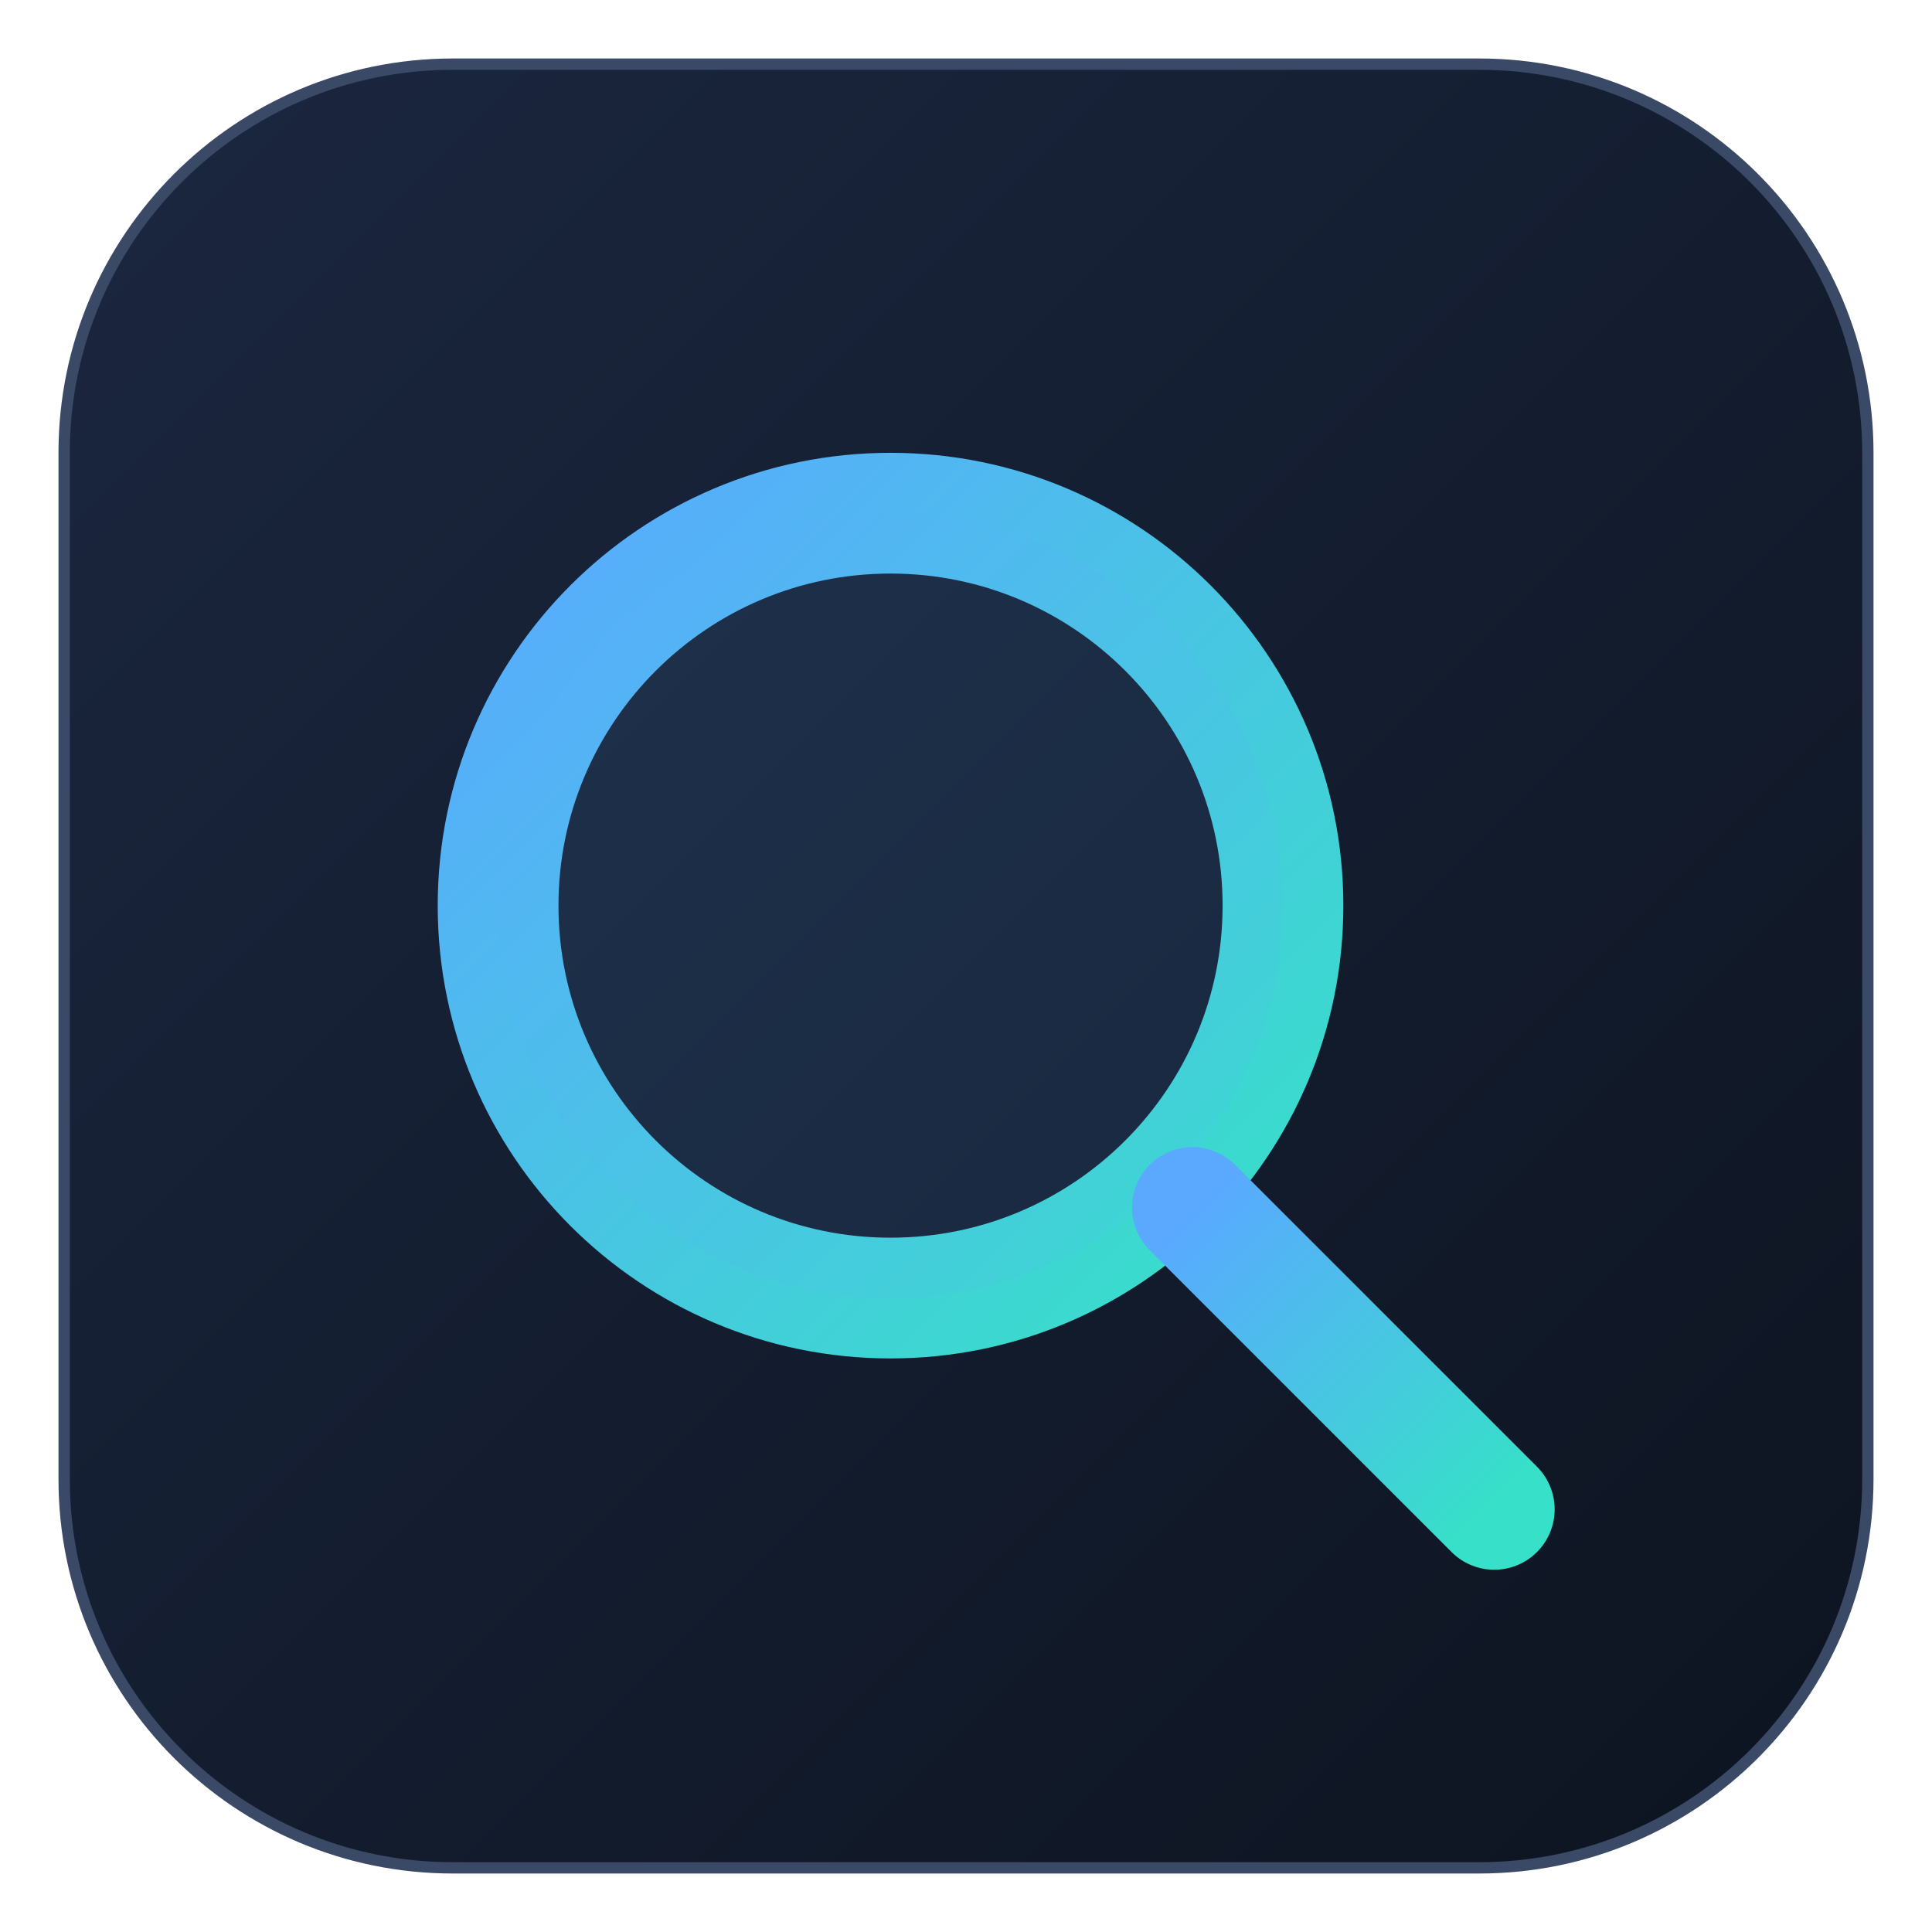
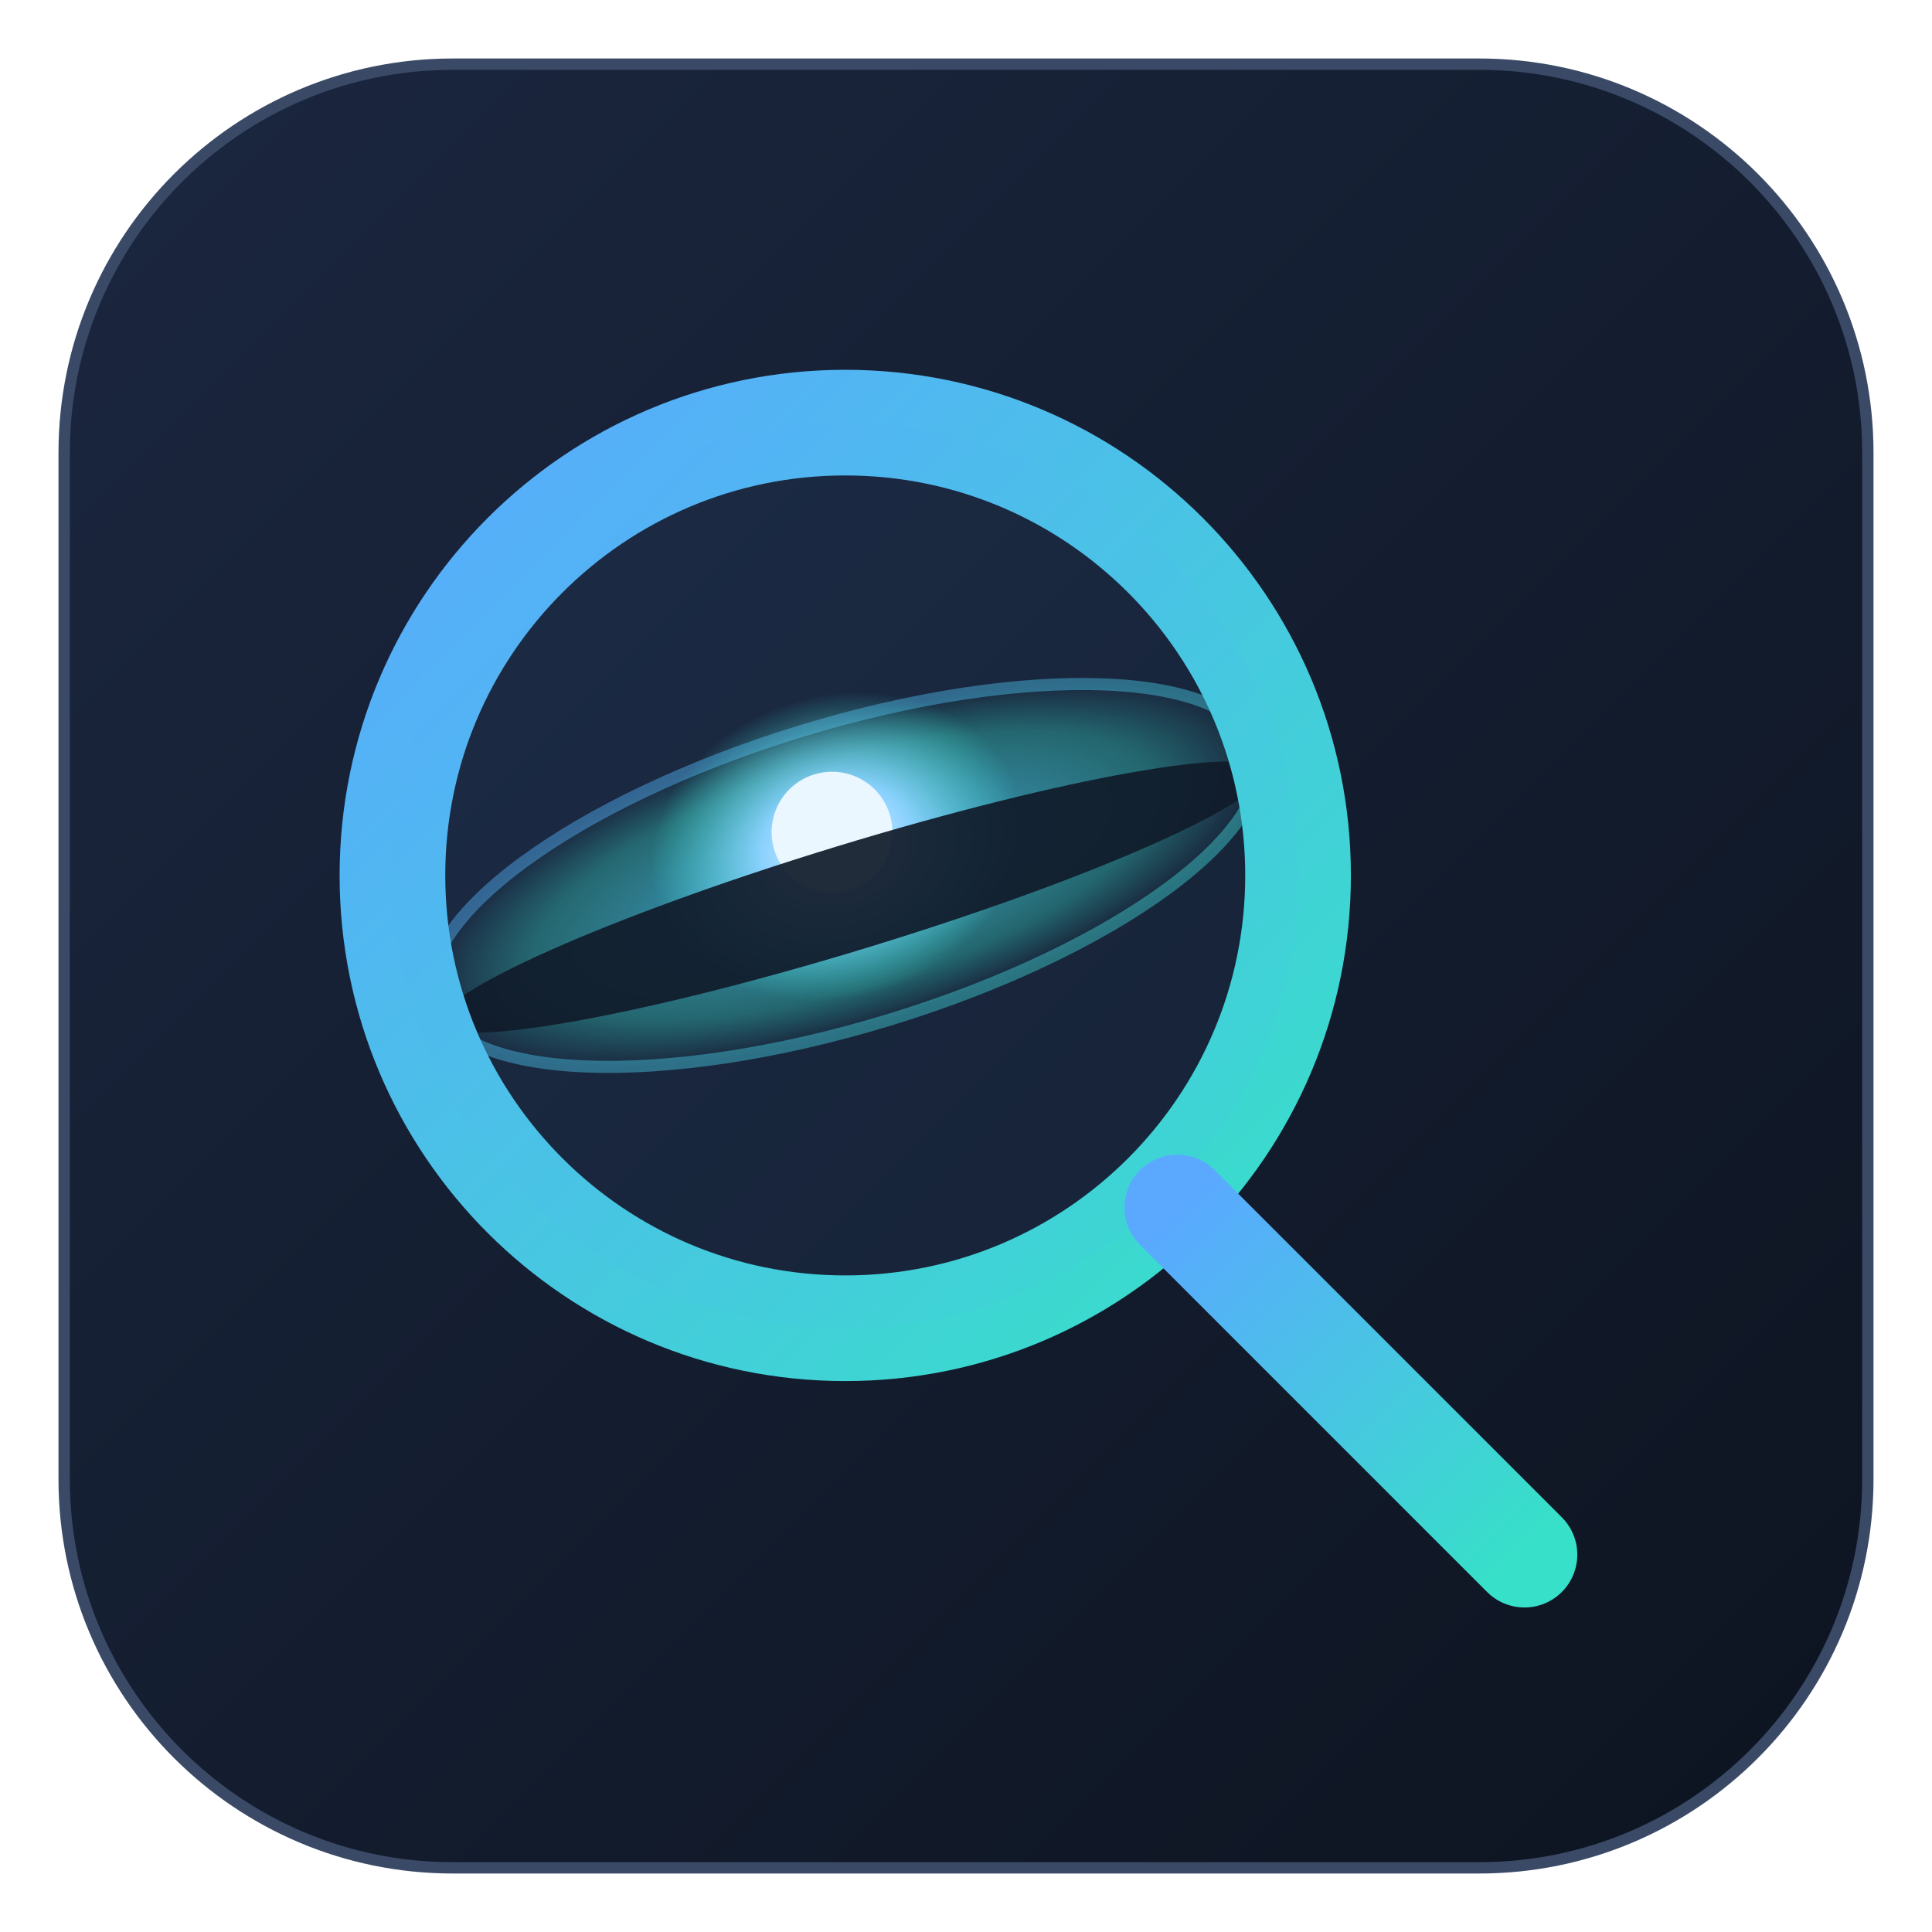
<svg xmlns="http://www.w3.org/2000/svg" width="256" height="256" viewBox="0 0 256 256">
  <defs>
    <linearGradient id="bg" x1="0" y1="0" x2="1" y2="1">
      <stop offset="0" stop-color="#1b2740" />
      <stop offset="1" stop-color="#0d1420" />
    </linearGradient>
    <linearGradient id="accent" x1="0" y1="0" x2="1" y2="1">
      <stop offset="0" stop-color="#5aa9ff" />
      <stop offset="1" stop-color="#37e0c8" />
    </linearGradient>
+     <radialGradient id="core" cx="0.5" cy="0.5" r="0.5">
+       <stop offset="0" stop-color="#f2fbff" />
+       <stop offset="0.4" stop-color="#8fd4ff" />
+       <stop offset="1" stop-color="#37e0c8" stop-opacity="0" />
+     </radialGradient>
+     <radialGradient id="disk" cx="0.5" cy="0.5" r="0.5">
+       <stop offset="0" stop-color="#5aa9ff" stop-opacity="0.85" />
+       <stop offset="0.75" stop-color="#37e0c8" stop-opacity="0.35" />
+       <stop offset="1" stop-color="#37e0c8" stop-opacity="0" />
+     </radialGradient>
  </defs>
  <rect x="8" y="8" width="240" height="240" rx="52" fill="url(#bg)" />
  <rect x="8.5" y="8.5" width="239" height="239" rx="51.5" fill="none" stroke="#3a4a66" stroke-width="1.5" />
-   <g stroke="url(#accent)" stroke-width="11" stroke-linecap="round" opacity="0.35">
-     <line x1="60" y1="86" x2="196" y2="86" />
-     <line x1="60" y1="120" x2="196" y2="120" />
-     <line x1="60" y1="154" x2="150" y2="154" />
+   <g stroke="url(#accent)" stroke-width="9" stroke-linecap="round" opacity="0.13">
+     <line x1="150" y1="190" x2="206" y2="190" />
+     <line x1="126" y1="210" x2="206" y2="210" />
  </g>
-   <g fill="none" stroke="url(#accent)" stroke-width="16" stroke-linecap="round">
-     <circle cx="118" cy="120" r="52" />
-     <line x1="158" y1="160" x2="198" y2="200" />
+   <g transform="rotate(-17 112 116)">
+     <ellipse cx="112" cy="116" rx="57" ry="20" fill="url(#disk)" />
+     <ellipse cx="112" cy="116" rx="57" ry="20" fill="none" stroke="url(#accent)" stroke-width="1.6" opacity="0.45" />
+     <ellipse cx="112" cy="112" rx="25" ry="20" fill="url(#core)" />
+     <circle cx="112" cy="110" r="8" fill="#f4fcff" />
+     <ellipse cx="112" cy="119" rx="57" ry="7" fill="#0c111c" opacity="0.92" />
  </g>
-   <circle cx="118" cy="120" r="52" fill="#5aa9ff" opacity="0.10" />
+   <g fill="none" stroke="url(#accent)" stroke-width="14" stroke-linecap="round">
+     <circle cx="112" cy="116" r="60" />
+     <line x1="156" y1="160" x2="202" y2="206" />
+   </g>
+   <circle cx="112" cy="116" r="60" fill="#5aa9ff" opacity="0.06" />
</svg>
